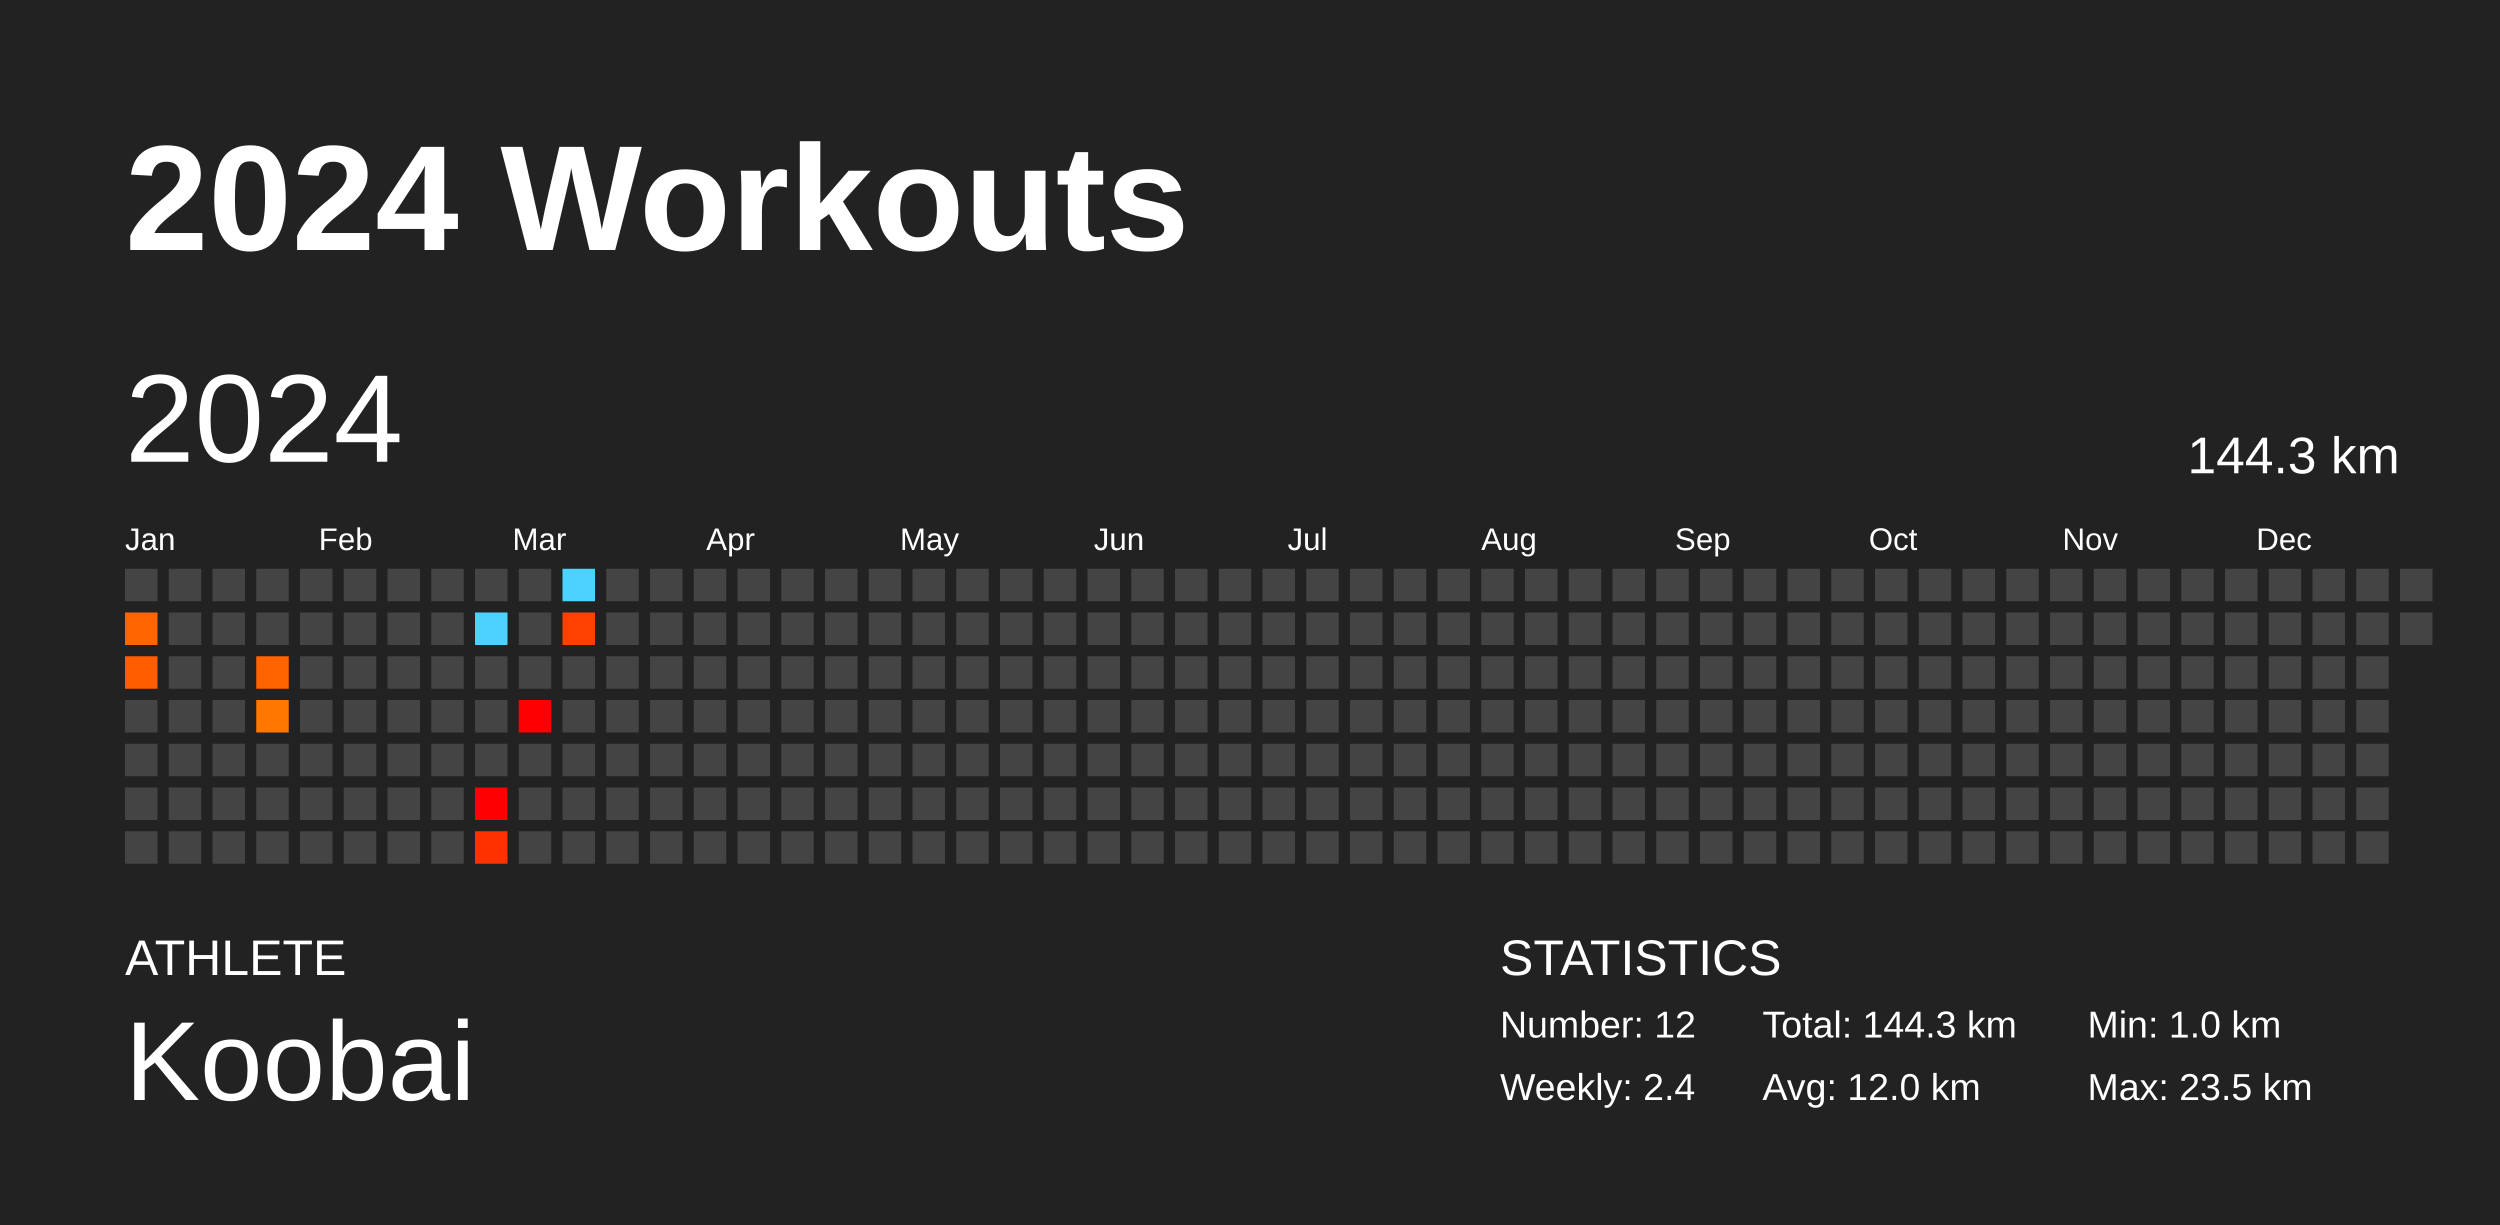
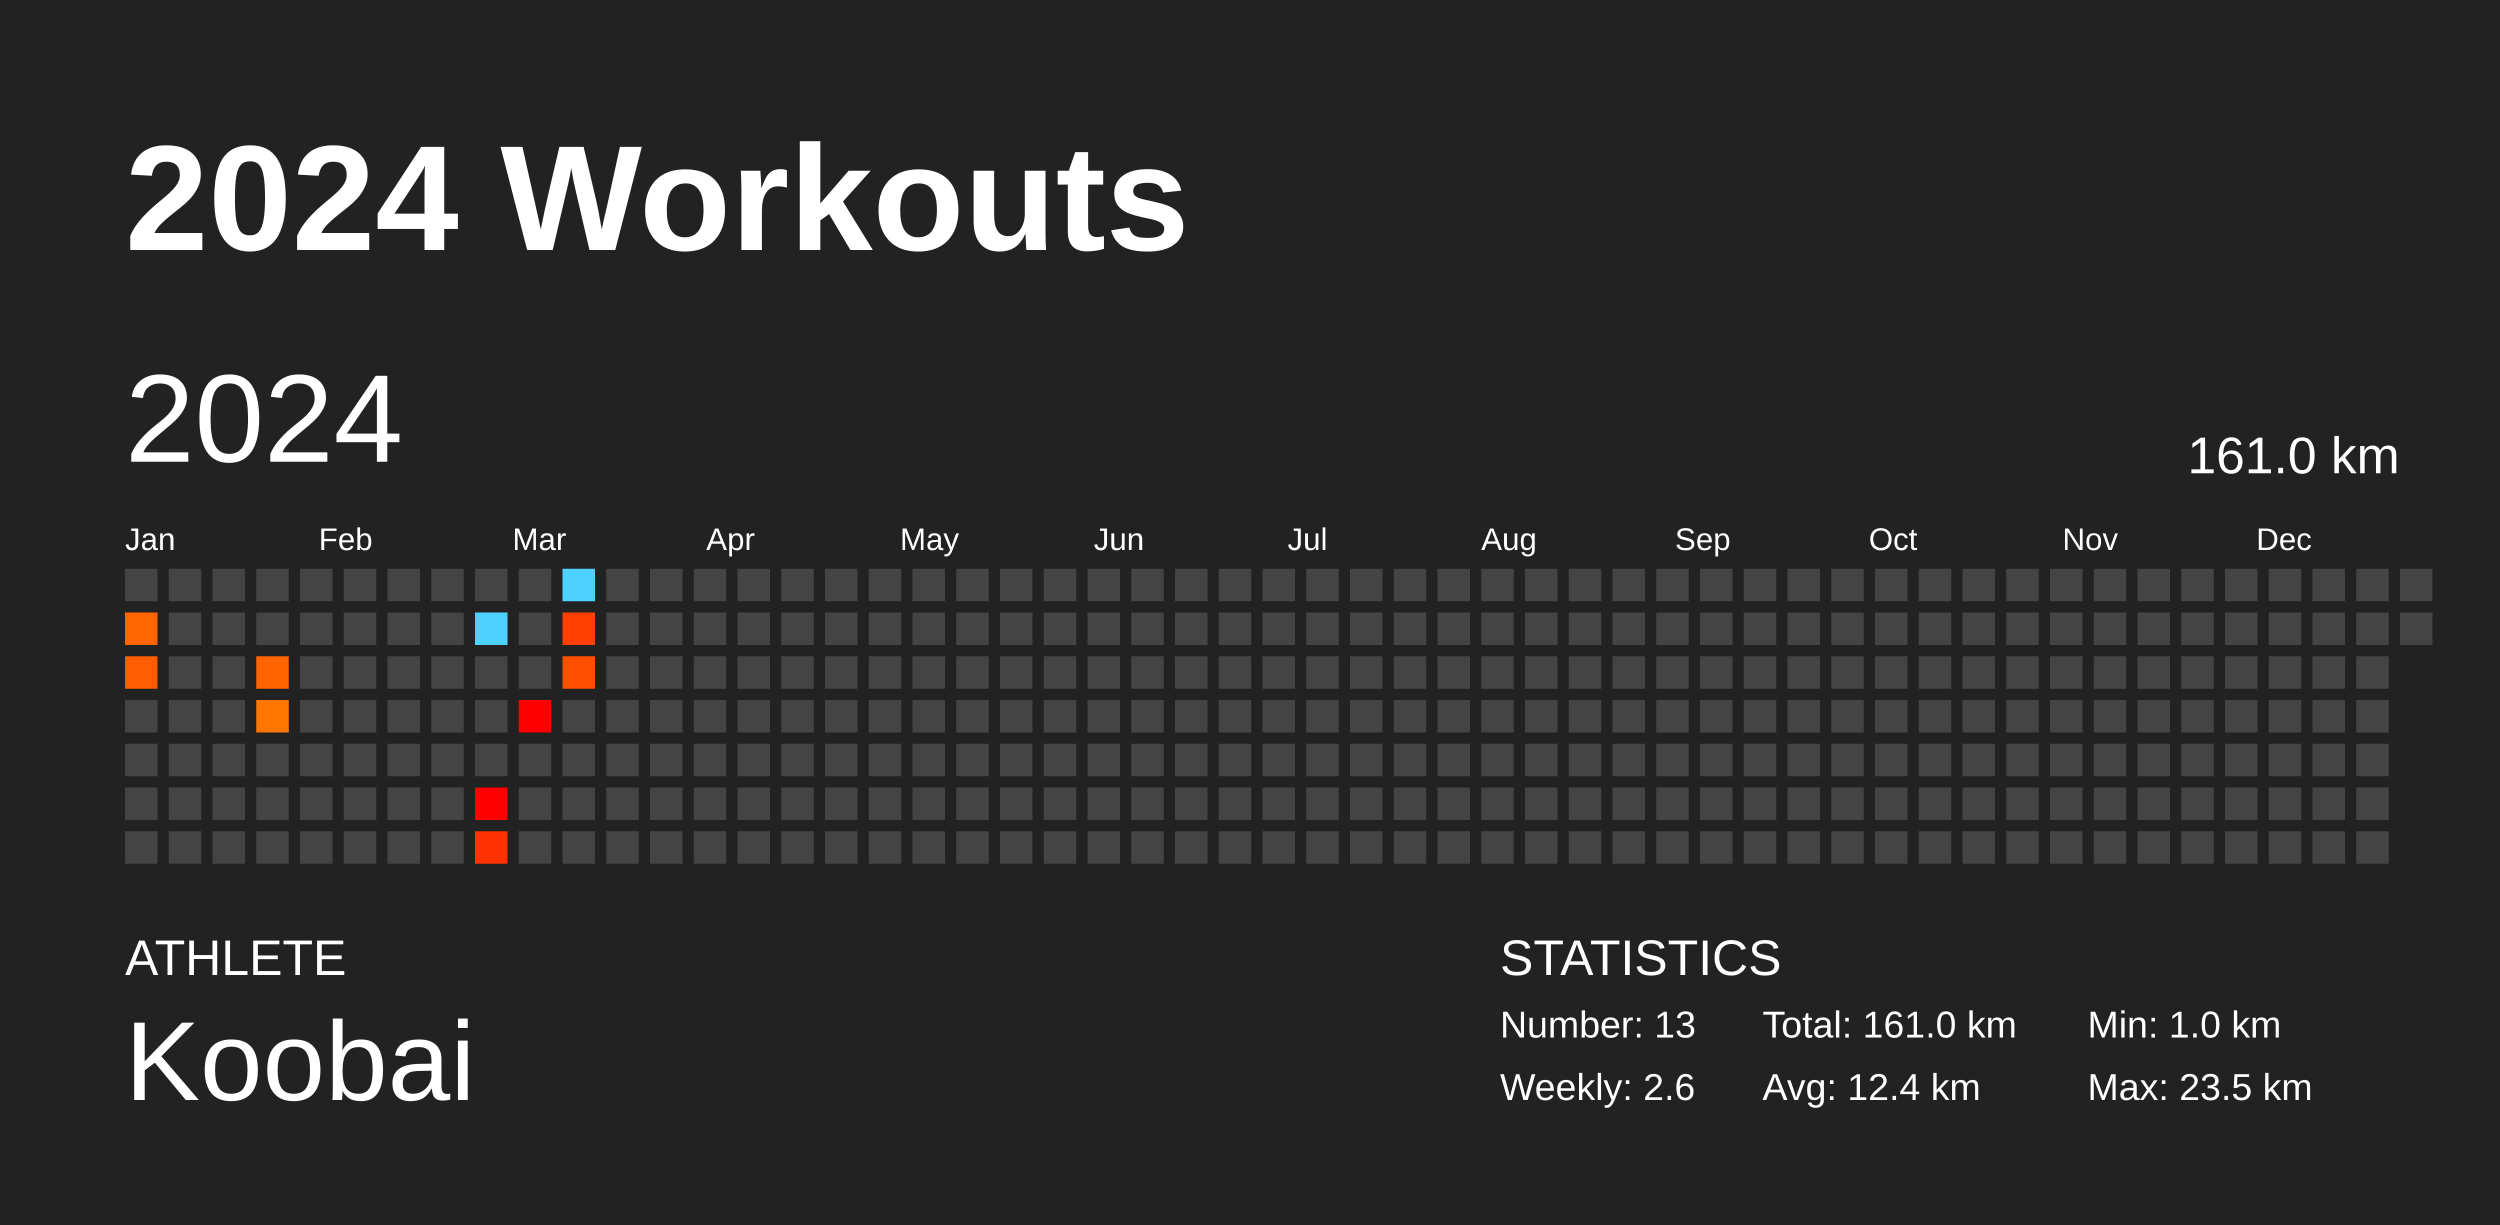
<svg xmlns="http://www.w3.org/2000/svg" baseProfile="full" height="98mm" version="1.1" viewBox="0,0,200,98" width="200mm">
  <defs />
  <rect fill="#222222" height="98" width="200" x="0" y="0" />
  <text fill="#FFFFFF" style="font-size:12px; font-family:Arial; font-weight:bold;" x="10" y="20">2024 Workouts</text>
  <text fill="#FFFFFF" style="font-size:4px; font-family:Arial" x="10" y="78">ATHLETE</text>
  <text fill="#FFFFFF" style="font-size:9px; font-family:Arial" x="10" y="88">Koobai</text>
  <text fill="#FFFFFF" style="font-size:4px; font-family:Arial" x="120" y="78">STATISTICS</text>
-   <text fill="#FFFFFF" style="font-size:3px; font-family:Arial" x="120" y="83">Number: 12</text>
-   <text fill="#FFFFFF" style="font-size:3px; font-family:Arial" x="120" y="88">Weekly: 2.4</text>
-   <text fill="#FFFFFF" style="font-size:3px; font-family:Arial" x="141" y="83">Total: 144.3 km</text>
-   <text fill="#FFFFFF" style="font-size:3px; font-family:Arial" x="141" y="88">Avg: 12.0 km</text>
+   <text fill="#FFFFFF" style="font-size:3px; font-family:Arial" x="120" y="83">Number: 13</text>
+   <text fill="#FFFFFF" style="font-size:3px; font-family:Arial" x="120" y="88">Weekly: 2.6</text>
+   <text fill="#FFFFFF" style="font-size:3px; font-family:Arial" x="141" y="83">Total: 161.0 km</text>
+   <text fill="#FFFFFF" style="font-size:3px; font-family:Arial" x="141" y="88">Avg: 12.4 km</text>
  <text fill="#FFFFFF" style="font-size:3px; font-family:Arial" x="167" y="83">Min: 1.0 km</text>
  <text fill="#FFFFFF" style="font-size:3px; font-family:Arial" x="167" y="88">Max: 23.5 km</text>
  <text dominant-baseline="hanging" fill="#FFFFFF" style="font-size:10.0px; font-family:Arial;" x="10" y="30">2024</text>
-   <text dominant-baseline="hanging" fill="#FFFFFF" style="font-size:4.125px; font-family:Arial;" x="175" y="35">144.3 km</text>
+   <text dominant-baseline="hanging" fill="#FFFFFF" style="font-size:4.125px; font-family:Arial;" x="175" y="35">161.0 km</text>
  <text fill="#FFFFFF" style="font-size:2.5px; font-family:Arial" x="10.0" y="44">Jan</text>
  <text fill="#FFFFFF" style="font-size:2.5px; font-family:Arial" x="25.5" y="44">Feb</text>
  <text fill="#FFFFFF" style="font-size:2.5px; font-family:Arial" x="41.0" y="44">Mar</text>
  <text fill="#FFFFFF" style="font-size:2.5px; font-family:Arial" x="56.5" y="44">Apr</text>
  <text fill="#FFFFFF" style="font-size:2.5px; font-family:Arial" x="72.0" y="44">May</text>
  <text fill="#FFFFFF" style="font-size:2.5px; font-family:Arial" x="87.5" y="44">Jun</text>
  <text fill="#FFFFFF" style="font-size:2.5px; font-family:Arial" x="103.0" y="44">Jul</text>
  <text fill="#FFFFFF" style="font-size:2.5px; font-family:Arial" x="118.5" y="44">Aug</text>
  <text fill="#FFFFFF" style="font-size:2.5px; font-family:Arial" x="134.0" y="44">Sep</text>
  <text fill="#FFFFFF" style="font-size:2.5px; font-family:Arial" x="149.5" y="44">Oct</text>
  <text fill="#FFFFFF" style="font-size:2.5px; font-family:Arial" x="165.0" y="44">Nov</text>
  <text fill="#FFFFFF" style="font-size:2.5px; font-family:Arial" x="180.5" y="44">Dec</text>
  <rect fill="#444444" height="2.6" width="2.6" x="10.0" y="45.5" />
  <rect fill="#ff6500" height="2.6" width="2.6" x="10.0" y="49.0" />
  <rect fill="#ff5d00" height="2.6" width="2.6" x="10.0" y="52.5" />
  <rect fill="#444444" height="2.6" width="2.6" x="10.0" y="56.0" />
  <rect fill="#444444" height="2.6" width="2.6" x="10.0" y="59.5" />
  <rect fill="#444444" height="2.6" width="2.6" x="10.0" y="63.0" />
  <rect fill="#444444" height="2.6" width="2.6" x="10.0" y="66.5" />
  <rect fill="#444444" height="2.6" width="2.6" x="13.5" y="45.5" />
  <rect fill="#444444" height="2.6" width="2.6" x="13.5" y="49.0" />
  <rect fill="#444444" height="2.6" width="2.6" x="13.5" y="52.5" />
  <rect fill="#444444" height="2.6" width="2.6" x="13.5" y="56.0" />
  <rect fill="#444444" height="2.6" width="2.6" x="13.5" y="59.5" />
  <rect fill="#444444" height="2.6" width="2.6" x="13.5" y="63.0" />
  <rect fill="#444444" height="2.6" width="2.6" x="13.5" y="66.5" />
  <rect fill="#444444" height="2.6" width="2.6" x="17.0" y="45.5" />
  <rect fill="#444444" height="2.6" width="2.6" x="17.0" y="49.0" />
  <rect fill="#444444" height="2.6" width="2.6" x="17.0" y="52.5" />
  <rect fill="#444444" height="2.6" width="2.6" x="17.0" y="56.0" />
  <rect fill="#444444" height="2.6" width="2.6" x="17.0" y="59.5" />
  <rect fill="#444444" height="2.6" width="2.6" x="17.0" y="63.0" />
  <rect fill="#444444" height="2.6" width="2.6" x="17.0" y="66.5" />
  <rect fill="#444444" height="2.6" width="2.6" x="20.5" y="45.5" />
  <rect fill="#444444" height="2.6" width="2.6" x="20.5" y="49.0" />
  <rect fill="#ff6400" height="2.6" width="2.6" x="20.5" y="52.5" />
  <rect fill="#ff7700" height="2.6" width="2.6" x="20.5" y="56.0" />
  <rect fill="#444444" height="2.6" width="2.6" x="20.5" y="59.5" />
  <rect fill="#444444" height="2.6" width="2.6" x="20.5" y="63.0" />
  <rect fill="#444444" height="2.6" width="2.6" x="20.5" y="66.5" />
  <rect fill="#444444" height="2.6" width="2.6" x="24.0" y="45.5" />
  <rect fill="#444444" height="2.6" width="2.6" x="24.0" y="49.0" />
  <rect fill="#444444" height="2.6" width="2.6" x="24.0" y="52.5" />
  <rect fill="#444444" height="2.6" width="2.6" x="24.0" y="56.0" />
  <rect fill="#444444" height="2.6" width="2.6" x="24.0" y="59.5" />
  <rect fill="#444444" height="2.6" width="2.6" x="24.0" y="63.0" />
  <rect fill="#444444" height="2.6" width="2.6" x="24.0" y="66.5" />
  <rect fill="#444444" height="2.6" width="2.6" x="27.5" y="45.5" />
  <rect fill="#444444" height="2.6" width="2.6" x="27.5" y="49.0" />
  <rect fill="#444444" height="2.6" width="2.6" x="27.5" y="52.5" />
  <rect fill="#444444" height="2.6" width="2.6" x="27.5" y="56.0" />
  <rect fill="#444444" height="2.6" width="2.6" x="27.5" y="59.5" />
  <rect fill="#444444" height="2.6" width="2.6" x="27.5" y="63.0" />
  <rect fill="#444444" height="2.6" width="2.6" x="27.5" y="66.5" />
  <rect fill="#444444" height="2.6" width="2.6" x="31.0" y="45.5" />
  <rect fill="#444444" height="2.6" width="2.6" x="31.0" y="49.0" />
  <rect fill="#444444" height="2.6" width="2.6" x="31.0" y="52.5" />
  <rect fill="#444444" height="2.6" width="2.6" x="31.0" y="56.0" />
  <rect fill="#444444" height="2.6" width="2.6" x="31.0" y="59.5" />
  <rect fill="#444444" height="2.6" width="2.6" x="31.0" y="63.0" />
  <rect fill="#444444" height="2.6" width="2.6" x="31.0" y="66.5" />
  <rect fill="#444444" height="2.6" width="2.6" x="34.5" y="45.5" />
  <rect fill="#444444" height="2.6" width="2.6" x="34.5" y="49.0" />
  <rect fill="#444444" height="2.6" width="2.6" x="34.5" y="52.5" />
  <rect fill="#444444" height="2.6" width="2.6" x="34.5" y="56.0" />
  <rect fill="#444444" height="2.6" width="2.6" x="34.5" y="59.5" />
  <rect fill="#444444" height="2.6" width="2.6" x="34.5" y="63.0" />
  <rect fill="#444444" height="2.6" width="2.6" x="34.5" y="66.5" />
  <rect fill="#444444" height="2.6" width="2.6" x="38.0" y="45.5" />
  <rect fill="#4dd2ff" height="2.6" width="2.6" x="38.0" y="49.0" />
  <rect fill="#444444" height="2.6" width="2.6" x="38.0" y="52.5" />
  <rect fill="#444444" height="2.6" width="2.6" x="38.0" y="56.0" />
  <rect fill="#444444" height="2.6" width="2.6" x="38.0" y="59.5" />
  <rect fill="red" height="2.6" width="2.6" x="38.0" y="63.0" />
  <rect fill="#ff3100" height="2.6" width="2.6" x="38.0" y="66.5" />
  <rect fill="#444444" height="2.6" width="2.6" x="41.5" y="45.5" />
  <rect fill="#444444" height="2.6" width="2.6" x="41.5" y="49.0" />
  <rect fill="#444444" height="2.6" width="2.6" x="41.5" y="52.5" />
  <rect fill="red" height="2.6" width="2.6" x="41.5" y="56.0" />
  <rect fill="#444444" height="2.6" width="2.6" x="41.5" y="59.5" />
  <rect fill="#444444" height="2.6" width="2.6" x="41.5" y="63.0" />
  <rect fill="#444444" height="2.6" width="2.6" x="41.5" y="66.5" />
  <rect fill="#4dd2ff" height="2.6" width="2.6" x="45.0" y="45.5" />
  <rect fill="#ff4000" height="2.6" width="2.6" x="45.0" y="49.0" />
-   <rect fill="#444444" height="2.6" width="2.6" x="45.0" y="52.5" />
+   <rect fill="#ff4f00" height="2.6" width="2.6" x="45.0" y="52.5" />
  <rect fill="#444444" height="2.6" width="2.6" x="45.0" y="56.0" />
  <rect fill="#444444" height="2.6" width="2.6" x="45.0" y="59.5" />
  <rect fill="#444444" height="2.6" width="2.6" x="45.0" y="63.0" />
  <rect fill="#444444" height="2.6" width="2.6" x="45.0" y="66.5" />
  <rect fill="#444444" height="2.6" width="2.6" x="48.5" y="45.5" />
  <rect fill="#444444" height="2.6" width="2.6" x="48.5" y="49.0" />
  <rect fill="#444444" height="2.6" width="2.6" x="48.5" y="52.5" />
  <rect fill="#444444" height="2.6" width="2.6" x="48.5" y="56.0" />
  <rect fill="#444444" height="2.6" width="2.6" x="48.5" y="59.5" />
  <rect fill="#444444" height="2.6" width="2.6" x="48.5" y="63.0" />
  <rect fill="#444444" height="2.6" width="2.6" x="48.5" y="66.5" />
  <rect fill="#444444" height="2.6" width="2.6" x="52.0" y="45.5" />
  <rect fill="#444444" height="2.6" width="2.6" x="52.0" y="49.0" />
  <rect fill="#444444" height="2.6" width="2.6" x="52.0" y="52.5" />
  <rect fill="#444444" height="2.6" width="2.6" x="52.0" y="56.0" />
  <rect fill="#444444" height="2.6" width="2.6" x="52.0" y="59.5" />
  <rect fill="#444444" height="2.6" width="2.6" x="52.0" y="63.0" />
  <rect fill="#444444" height="2.6" width="2.6" x="52.0" y="66.5" />
  <rect fill="#444444" height="2.6" width="2.6" x="55.5" y="45.5" />
  <rect fill="#444444" height="2.6" width="2.6" x="55.5" y="49.0" />
  <rect fill="#444444" height="2.6" width="2.6" x="55.5" y="52.5" />
  <rect fill="#444444" height="2.6" width="2.6" x="55.5" y="56.0" />
  <rect fill="#444444" height="2.6" width="2.6" x="55.5" y="59.5" />
  <rect fill="#444444" height="2.6" width="2.6" x="55.5" y="63.0" />
  <rect fill="#444444" height="2.6" width="2.6" x="55.5" y="66.5" />
  <rect fill="#444444" height="2.6" width="2.6" x="59.0" y="45.5" />
  <rect fill="#444444" height="2.6" width="2.6" x="59.0" y="49.0" />
  <rect fill="#444444" height="2.6" width="2.6" x="59.0" y="52.5" />
  <rect fill="#444444" height="2.6" width="2.6" x="59.0" y="56.0" />
  <rect fill="#444444" height="2.6" width="2.6" x="59.0" y="59.5" />
  <rect fill="#444444" height="2.6" width="2.6" x="59.0" y="63.0" />
  <rect fill="#444444" height="2.6" width="2.6" x="59.0" y="66.5" />
  <rect fill="#444444" height="2.6" width="2.6" x="62.5" y="45.5" />
  <rect fill="#444444" height="2.6" width="2.6" x="62.5" y="49.0" />
  <rect fill="#444444" height="2.6" width="2.6" x="62.5" y="52.5" />
  <rect fill="#444444" height="2.6" width="2.6" x="62.5" y="56.0" />
  <rect fill="#444444" height="2.6" width="2.6" x="62.5" y="59.5" />
  <rect fill="#444444" height="2.6" width="2.6" x="62.5" y="63.0" />
  <rect fill="#444444" height="2.6" width="2.6" x="62.5" y="66.5" />
  <rect fill="#444444" height="2.6" width="2.6" x="66.0" y="45.5" />
  <rect fill="#444444" height="2.6" width="2.6" x="66.0" y="49.0" />
  <rect fill="#444444" height="2.6" width="2.6" x="66.0" y="52.5" />
  <rect fill="#444444" height="2.6" width="2.6" x="66.0" y="56.0" />
  <rect fill="#444444" height="2.6" width="2.6" x="66.0" y="59.5" />
  <rect fill="#444444" height="2.6" width="2.6" x="66.0" y="63.0" />
  <rect fill="#444444" height="2.6" width="2.6" x="66.0" y="66.5" />
  <rect fill="#444444" height="2.6" width="2.6" x="69.5" y="45.5" />
  <rect fill="#444444" height="2.6" width="2.6" x="69.5" y="49.0" />
  <rect fill="#444444" height="2.6" width="2.6" x="69.5" y="52.5" />
  <rect fill="#444444" height="2.6" width="2.6" x="69.5" y="56.0" />
  <rect fill="#444444" height="2.6" width="2.6" x="69.5" y="59.5" />
  <rect fill="#444444" height="2.6" width="2.6" x="69.5" y="63.0" />
  <rect fill="#444444" height="2.6" width="2.6" x="69.5" y="66.5" />
  <rect fill="#444444" height="2.6" width="2.6" x="73.0" y="45.5" />
  <rect fill="#444444" height="2.6" width="2.6" x="73.0" y="49.0" />
  <rect fill="#444444" height="2.6" width="2.6" x="73.0" y="52.5" />
  <rect fill="#444444" height="2.6" width="2.6" x="73.0" y="56.0" />
  <rect fill="#444444" height="2.6" width="2.6" x="73.0" y="59.5" />
  <rect fill="#444444" height="2.6" width="2.6" x="73.0" y="63.0" />
  <rect fill="#444444" height="2.6" width="2.6" x="73.0" y="66.5" />
  <rect fill="#444444" height="2.6" width="2.6" x="76.5" y="45.5" />
  <rect fill="#444444" height="2.6" width="2.6" x="76.5" y="49.0" />
  <rect fill="#444444" height="2.6" width="2.6" x="76.5" y="52.5" />
  <rect fill="#444444" height="2.6" width="2.6" x="76.5" y="56.0" />
  <rect fill="#444444" height="2.6" width="2.6" x="76.5" y="59.5" />
  <rect fill="#444444" height="2.6" width="2.6" x="76.5" y="63.0" />
  <rect fill="#444444" height="2.6" width="2.6" x="76.5" y="66.5" />
  <rect fill="#444444" height="2.6" width="2.6" x="80.0" y="45.5" />
  <rect fill="#444444" height="2.6" width="2.6" x="80.0" y="49.0" />
  <rect fill="#444444" height="2.6" width="2.6" x="80.0" y="52.5" />
  <rect fill="#444444" height="2.6" width="2.6" x="80.0" y="56.0" />
  <rect fill="#444444" height="2.6" width="2.6" x="80.0" y="59.5" />
  <rect fill="#444444" height="2.6" width="2.6" x="80.0" y="63.0" />
  <rect fill="#444444" height="2.6" width="2.6" x="80.0" y="66.5" />
  <rect fill="#444444" height="2.6" width="2.6" x="83.5" y="45.5" />
  <rect fill="#444444" height="2.6" width="2.6" x="83.5" y="49.0" />
  <rect fill="#444444" height="2.6" width="2.6" x="83.5" y="52.5" />
  <rect fill="#444444" height="2.6" width="2.6" x="83.5" y="56.0" />
  <rect fill="#444444" height="2.6" width="2.6" x="83.5" y="59.5" />
  <rect fill="#444444" height="2.6" width="2.6" x="83.5" y="63.0" />
  <rect fill="#444444" height="2.6" width="2.6" x="83.5" y="66.5" />
  <rect fill="#444444" height="2.6" width="2.6" x="87.0" y="45.5" />
  <rect fill="#444444" height="2.6" width="2.6" x="87.0" y="49.0" />
  <rect fill="#444444" height="2.6" width="2.6" x="87.0" y="52.5" />
  <rect fill="#444444" height="2.6" width="2.6" x="87.0" y="56.0" />
  <rect fill="#444444" height="2.6" width="2.6" x="87.0" y="59.5" />
  <rect fill="#444444" height="2.6" width="2.6" x="87.0" y="63.0" />
  <rect fill="#444444" height="2.6" width="2.6" x="87.0" y="66.5" />
  <rect fill="#444444" height="2.6" width="2.6" x="90.5" y="45.5" />
  <rect fill="#444444" height="2.6" width="2.6" x="90.5" y="49.0" />
  <rect fill="#444444" height="2.6" width="2.6" x="90.5" y="52.5" />
  <rect fill="#444444" height="2.6" width="2.6" x="90.5" y="56.0" />
  <rect fill="#444444" height="2.6" width="2.6" x="90.5" y="59.5" />
  <rect fill="#444444" height="2.6" width="2.6" x="90.5" y="63.0" />
  <rect fill="#444444" height="2.6" width="2.6" x="90.5" y="66.5" />
  <rect fill="#444444" height="2.6" width="2.6" x="94.0" y="45.5" />
  <rect fill="#444444" height="2.6" width="2.6" x="94.0" y="49.0" />
  <rect fill="#444444" height="2.6" width="2.6" x="94.0" y="52.5" />
  <rect fill="#444444" height="2.6" width="2.6" x="94.0" y="56.0" />
  <rect fill="#444444" height="2.6" width="2.6" x="94.0" y="59.5" />
  <rect fill="#444444" height="2.6" width="2.6" x="94.0" y="63.0" />
  <rect fill="#444444" height="2.6" width="2.6" x="94.0" y="66.5" />
  <rect fill="#444444" height="2.6" width="2.6" x="97.5" y="45.5" />
  <rect fill="#444444" height="2.6" width="2.6" x="97.5" y="49.0" />
  <rect fill="#444444" height="2.6" width="2.6" x="97.5" y="52.5" />
  <rect fill="#444444" height="2.6" width="2.6" x="97.5" y="56.0" />
  <rect fill="#444444" height="2.6" width="2.6" x="97.5" y="59.5" />
  <rect fill="#444444" height="2.6" width="2.6" x="97.5" y="63.0" />
  <rect fill="#444444" height="2.6" width="2.6" x="97.5" y="66.5" />
  <rect fill="#444444" height="2.6" width="2.6" x="101.0" y="45.5" />
  <rect fill="#444444" height="2.6" width="2.6" x="101.0" y="49.0" />
  <rect fill="#444444" height="2.6" width="2.6" x="101.0" y="52.5" />
  <rect fill="#444444" height="2.6" width="2.6" x="101.0" y="56.0" />
  <rect fill="#444444" height="2.6" width="2.6" x="101.0" y="59.5" />
  <rect fill="#444444" height="2.6" width="2.6" x="101.0" y="63.0" />
  <rect fill="#444444" height="2.6" width="2.6" x="101.0" y="66.5" />
  <rect fill="#444444" height="2.6" width="2.6" x="104.5" y="45.5" />
  <rect fill="#444444" height="2.6" width="2.6" x="104.5" y="49.0" />
  <rect fill="#444444" height="2.6" width="2.6" x="104.5" y="52.5" />
  <rect fill="#444444" height="2.6" width="2.6" x="104.5" y="56.0" />
  <rect fill="#444444" height="2.6" width="2.6" x="104.5" y="59.5" />
  <rect fill="#444444" height="2.6" width="2.6" x="104.5" y="63.0" />
  <rect fill="#444444" height="2.6" width="2.6" x="104.5" y="66.5" />
  <rect fill="#444444" height="2.6" width="2.6" x="108.0" y="45.5" />
  <rect fill="#444444" height="2.6" width="2.6" x="108.0" y="49.0" />
  <rect fill="#444444" height="2.6" width="2.6" x="108.0" y="52.5" />
  <rect fill="#444444" height="2.6" width="2.6" x="108.0" y="56.0" />
  <rect fill="#444444" height="2.6" width="2.6" x="108.0" y="59.5" />
  <rect fill="#444444" height="2.6" width="2.6" x="108.0" y="63.0" />
  <rect fill="#444444" height="2.6" width="2.6" x="108.0" y="66.5" />
  <rect fill="#444444" height="2.6" width="2.6" x="111.5" y="45.5" />
  <rect fill="#444444" height="2.6" width="2.6" x="111.5" y="49.0" />
  <rect fill="#444444" height="2.6" width="2.6" x="111.5" y="52.5" />
  <rect fill="#444444" height="2.6" width="2.6" x="111.5" y="56.0" />
  <rect fill="#444444" height="2.6" width="2.6" x="111.5" y="59.5" />
  <rect fill="#444444" height="2.6" width="2.6" x="111.5" y="63.0" />
  <rect fill="#444444" height="2.6" width="2.6" x="111.5" y="66.5" />
  <rect fill="#444444" height="2.6" width="2.6" x="115.0" y="45.5" />
  <rect fill="#444444" height="2.6" width="2.6" x="115.0" y="49.0" />
  <rect fill="#444444" height="2.6" width="2.6" x="115.0" y="52.5" />
  <rect fill="#444444" height="2.6" width="2.6" x="115.0" y="56.0" />
  <rect fill="#444444" height="2.6" width="2.6" x="115.0" y="59.5" />
  <rect fill="#444444" height="2.6" width="2.6" x="115.0" y="63.0" />
  <rect fill="#444444" height="2.6" width="2.6" x="115.0" y="66.5" />
  <rect fill="#444444" height="2.6" width="2.6" x="118.5" y="45.5" />
  <rect fill="#444444" height="2.6" width="2.6" x="118.5" y="49.0" />
  <rect fill="#444444" height="2.6" width="2.6" x="118.5" y="52.5" />
  <rect fill="#444444" height="2.6" width="2.6" x="118.5" y="56.0" />
  <rect fill="#444444" height="2.6" width="2.6" x="118.5" y="59.5" />
  <rect fill="#444444" height="2.6" width="2.6" x="118.5" y="63.0" />
  <rect fill="#444444" height="2.6" width="2.6" x="118.5" y="66.5" />
  <rect fill="#444444" height="2.6" width="2.6" x="122.0" y="45.5" />
  <rect fill="#444444" height="2.6" width="2.6" x="122.0" y="49.0" />
  <rect fill="#444444" height="2.6" width="2.6" x="122.0" y="52.5" />
  <rect fill="#444444" height="2.6" width="2.6" x="122.0" y="56.0" />
  <rect fill="#444444" height="2.6" width="2.6" x="122.0" y="59.5" />
  <rect fill="#444444" height="2.6" width="2.6" x="122.0" y="63.0" />
  <rect fill="#444444" height="2.6" width="2.6" x="122.0" y="66.5" />
  <rect fill="#444444" height="2.6" width="2.6" x="125.5" y="45.5" />
  <rect fill="#444444" height="2.6" width="2.6" x="125.5" y="49.0" />
  <rect fill="#444444" height="2.6" width="2.6" x="125.5" y="52.5" />
  <rect fill="#444444" height="2.6" width="2.6" x="125.5" y="56.0" />
  <rect fill="#444444" height="2.6" width="2.6" x="125.5" y="59.5" />
  <rect fill="#444444" height="2.6" width="2.6" x="125.5" y="63.0" />
  <rect fill="#444444" height="2.6" width="2.6" x="125.5" y="66.5" />
  <rect fill="#444444" height="2.6" width="2.6" x="129.0" y="45.5" />
  <rect fill="#444444" height="2.6" width="2.6" x="129.0" y="49.0" />
  <rect fill="#444444" height="2.6" width="2.6" x="129.0" y="52.5" />
  <rect fill="#444444" height="2.6" width="2.6" x="129.0" y="56.0" />
  <rect fill="#444444" height="2.6" width="2.6" x="129.0" y="59.5" />
  <rect fill="#444444" height="2.6" width="2.6" x="129.0" y="63.0" />
  <rect fill="#444444" height="2.6" width="2.6" x="129.0" y="66.5" />
  <rect fill="#444444" height="2.6" width="2.6" x="132.5" y="45.5" />
  <rect fill="#444444" height="2.6" width="2.6" x="132.5" y="49.0" />
  <rect fill="#444444" height="2.6" width="2.6" x="132.5" y="52.5" />
  <rect fill="#444444" height="2.6" width="2.6" x="132.5" y="56.0" />
  <rect fill="#444444" height="2.6" width="2.6" x="132.5" y="59.5" />
  <rect fill="#444444" height="2.6" width="2.6" x="132.5" y="63.0" />
  <rect fill="#444444" height="2.6" width="2.6" x="132.5" y="66.5" />
  <rect fill="#444444" height="2.6" width="2.6" x="136.0" y="45.5" />
  <rect fill="#444444" height="2.6" width="2.6" x="136.0" y="49.0" />
  <rect fill="#444444" height="2.6" width="2.6" x="136.0" y="52.5" />
  <rect fill="#444444" height="2.6" width="2.6" x="136.0" y="56.0" />
  <rect fill="#444444" height="2.6" width="2.6" x="136.0" y="59.5" />
  <rect fill="#444444" height="2.6" width="2.6" x="136.0" y="63.0" />
  <rect fill="#444444" height="2.6" width="2.6" x="136.0" y="66.5" />
  <rect fill="#444444" height="2.6" width="2.6" x="139.5" y="45.5" />
  <rect fill="#444444" height="2.6" width="2.6" x="139.5" y="49.0" />
  <rect fill="#444444" height="2.6" width="2.6" x="139.5" y="52.5" />
  <rect fill="#444444" height="2.6" width="2.6" x="139.5" y="56.0" />
  <rect fill="#444444" height="2.6" width="2.6" x="139.5" y="59.5" />
  <rect fill="#444444" height="2.6" width="2.6" x="139.5" y="63.0" />
  <rect fill="#444444" height="2.6" width="2.6" x="139.5" y="66.5" />
  <rect fill="#444444" height="2.6" width="2.6" x="143.0" y="45.5" />
  <rect fill="#444444" height="2.6" width="2.6" x="143.0" y="49.0" />
  <rect fill="#444444" height="2.6" width="2.6" x="143.0" y="52.5" />
  <rect fill="#444444" height="2.6" width="2.6" x="143.0" y="56.0" />
  <rect fill="#444444" height="2.6" width="2.6" x="143.0" y="59.5" />
  <rect fill="#444444" height="2.6" width="2.6" x="143.0" y="63.0" />
  <rect fill="#444444" height="2.6" width="2.6" x="143.0" y="66.5" />
  <rect fill="#444444" height="2.6" width="2.6" x="146.5" y="45.5" />
  <rect fill="#444444" height="2.6" width="2.6" x="146.5" y="49.0" />
  <rect fill="#444444" height="2.6" width="2.6" x="146.5" y="52.5" />
  <rect fill="#444444" height="2.6" width="2.6" x="146.5" y="56.0" />
  <rect fill="#444444" height="2.6" width="2.6" x="146.5" y="59.5" />
  <rect fill="#444444" height="2.6" width="2.6" x="146.5" y="63.0" />
  <rect fill="#444444" height="2.6" width="2.6" x="146.5" y="66.5" />
  <rect fill="#444444" height="2.6" width="2.6" x="150.0" y="45.5" />
  <rect fill="#444444" height="2.6" width="2.6" x="150.0" y="49.0" />
  <rect fill="#444444" height="2.6" width="2.6" x="150.0" y="52.5" />
  <rect fill="#444444" height="2.6" width="2.6" x="150.0" y="56.0" />
  <rect fill="#444444" height="2.6" width="2.6" x="150.0" y="59.5" />
  <rect fill="#444444" height="2.6" width="2.6" x="150.0" y="63.0" />
  <rect fill="#444444" height="2.6" width="2.6" x="150.0" y="66.5" />
  <rect fill="#444444" height="2.6" width="2.6" x="153.5" y="45.5" />
  <rect fill="#444444" height="2.6" width="2.6" x="153.5" y="49.0" />
  <rect fill="#444444" height="2.6" width="2.6" x="153.5" y="52.5" />
  <rect fill="#444444" height="2.6" width="2.6" x="153.5" y="56.0" />
  <rect fill="#444444" height="2.6" width="2.6" x="153.5" y="59.5" />
  <rect fill="#444444" height="2.6" width="2.6" x="153.5" y="63.0" />
  <rect fill="#444444" height="2.6" width="2.6" x="153.5" y="66.5" />
  <rect fill="#444444" height="2.6" width="2.6" x="157.0" y="45.5" />
  <rect fill="#444444" height="2.6" width="2.6" x="157.0" y="49.0" />
  <rect fill="#444444" height="2.6" width="2.6" x="157.0" y="52.5" />
  <rect fill="#444444" height="2.6" width="2.6" x="157.0" y="56.0" />
  <rect fill="#444444" height="2.6" width="2.6" x="157.0" y="59.5" />
  <rect fill="#444444" height="2.6" width="2.6" x="157.0" y="63.0" />
  <rect fill="#444444" height="2.6" width="2.6" x="157.0" y="66.5" />
  <rect fill="#444444" height="2.6" width="2.6" x="160.5" y="45.5" />
  <rect fill="#444444" height="2.6" width="2.6" x="160.5" y="49.0" />
  <rect fill="#444444" height="2.6" width="2.6" x="160.5" y="52.5" />
  <rect fill="#444444" height="2.6" width="2.6" x="160.5" y="56.0" />
  <rect fill="#444444" height="2.6" width="2.6" x="160.5" y="59.5" />
  <rect fill="#444444" height="2.6" width="2.6" x="160.5" y="63.0" />
  <rect fill="#444444" height="2.6" width="2.6" x="160.5" y="66.5" />
  <rect fill="#444444" height="2.6" width="2.6" x="164.0" y="45.5" />
  <rect fill="#444444" height="2.6" width="2.6" x="164.0" y="49.0" />
  <rect fill="#444444" height="2.6" width="2.6" x="164.0" y="52.5" />
  <rect fill="#444444" height="2.6" width="2.6" x="164.0" y="56.0" />
  <rect fill="#444444" height="2.6" width="2.6" x="164.0" y="59.5" />
  <rect fill="#444444" height="2.6" width="2.6" x="164.0" y="63.0" />
  <rect fill="#444444" height="2.6" width="2.6" x="164.0" y="66.5" />
  <rect fill="#444444" height="2.6" width="2.6" x="167.5" y="45.5" />
  <rect fill="#444444" height="2.6" width="2.6" x="167.5" y="49.0" />
  <rect fill="#444444" height="2.6" width="2.6" x="167.5" y="52.5" />
  <rect fill="#444444" height="2.6" width="2.6" x="167.5" y="56.0" />
  <rect fill="#444444" height="2.6" width="2.6" x="167.5" y="59.5" />
  <rect fill="#444444" height="2.6" width="2.6" x="167.5" y="63.0" />
  <rect fill="#444444" height="2.6" width="2.6" x="167.5" y="66.5" />
  <rect fill="#444444" height="2.6" width="2.6" x="171.0" y="45.5" />
  <rect fill="#444444" height="2.6" width="2.6" x="171.0" y="49.0" />
  <rect fill="#444444" height="2.6" width="2.6" x="171.0" y="52.5" />
  <rect fill="#444444" height="2.6" width="2.6" x="171.0" y="56.0" />
  <rect fill="#444444" height="2.6" width="2.6" x="171.0" y="59.5" />
  <rect fill="#444444" height="2.6" width="2.6" x="171.0" y="63.0" />
  <rect fill="#444444" height="2.6" width="2.6" x="171.0" y="66.5" />
  <rect fill="#444444" height="2.6" width="2.6" x="174.5" y="45.5" />
  <rect fill="#444444" height="2.6" width="2.6" x="174.5" y="49.0" />
  <rect fill="#444444" height="2.6" width="2.6" x="174.5" y="52.5" />
  <rect fill="#444444" height="2.6" width="2.6" x="174.5" y="56.0" />
  <rect fill="#444444" height="2.6" width="2.6" x="174.5" y="59.5" />
  <rect fill="#444444" height="2.6" width="2.6" x="174.5" y="63.0" />
  <rect fill="#444444" height="2.6" width="2.6" x="174.5" y="66.5" />
  <rect fill="#444444" height="2.6" width="2.6" x="178.0" y="45.5" />
  <rect fill="#444444" height="2.6" width="2.6" x="178.0" y="49.0" />
  <rect fill="#444444" height="2.6" width="2.6" x="178.0" y="52.5" />
  <rect fill="#444444" height="2.6" width="2.6" x="178.0" y="56.0" />
  <rect fill="#444444" height="2.6" width="2.6" x="178.0" y="59.5" />
  <rect fill="#444444" height="2.6" width="2.6" x="178.0" y="63.0" />
  <rect fill="#444444" height="2.6" width="2.6" x="178.0" y="66.5" />
  <rect fill="#444444" height="2.6" width="2.6" x="181.5" y="45.5" />
  <rect fill="#444444" height="2.6" width="2.6" x="181.5" y="49.0" />
  <rect fill="#444444" height="2.6" width="2.6" x="181.5" y="52.5" />
  <rect fill="#444444" height="2.6" width="2.6" x="181.5" y="56.0" />
  <rect fill="#444444" height="2.6" width="2.6" x="181.5" y="59.5" />
  <rect fill="#444444" height="2.6" width="2.6" x="181.5" y="63.0" />
  <rect fill="#444444" height="2.6" width="2.6" x="181.5" y="66.5" />
  <rect fill="#444444" height="2.6" width="2.6" x="185.0" y="45.5" />
  <rect fill="#444444" height="2.6" width="2.6" x="185.0" y="49.0" />
  <rect fill="#444444" height="2.6" width="2.6" x="185.0" y="52.5" />
  <rect fill="#444444" height="2.6" width="2.6" x="185.0" y="56.0" />
  <rect fill="#444444" height="2.6" width="2.6" x="185.0" y="59.5" />
  <rect fill="#444444" height="2.6" width="2.6" x="185.0" y="63.0" />
  <rect fill="#444444" height="2.6" width="2.6" x="185.0" y="66.5" />
  <rect fill="#444444" height="2.6" width="2.6" x="188.5" y="45.5" />
  <rect fill="#444444" height="2.6" width="2.6" x="188.5" y="49.0" />
  <rect fill="#444444" height="2.6" width="2.6" x="188.5" y="52.5" />
  <rect fill="#444444" height="2.6" width="2.6" x="188.5" y="56.0" />
  <rect fill="#444444" height="2.6" width="2.6" x="188.5" y="59.5" />
  <rect fill="#444444" height="2.6" width="2.6" x="188.5" y="63.0" />
  <rect fill="#444444" height="2.6" width="2.6" x="188.5" y="66.5" />
  <rect fill="#444444" height="2.6" width="2.6" x="192.0" y="45.5" />
  <rect fill="#444444" height="2.6" width="2.6" x="192.0" y="49.0" />
</svg>
